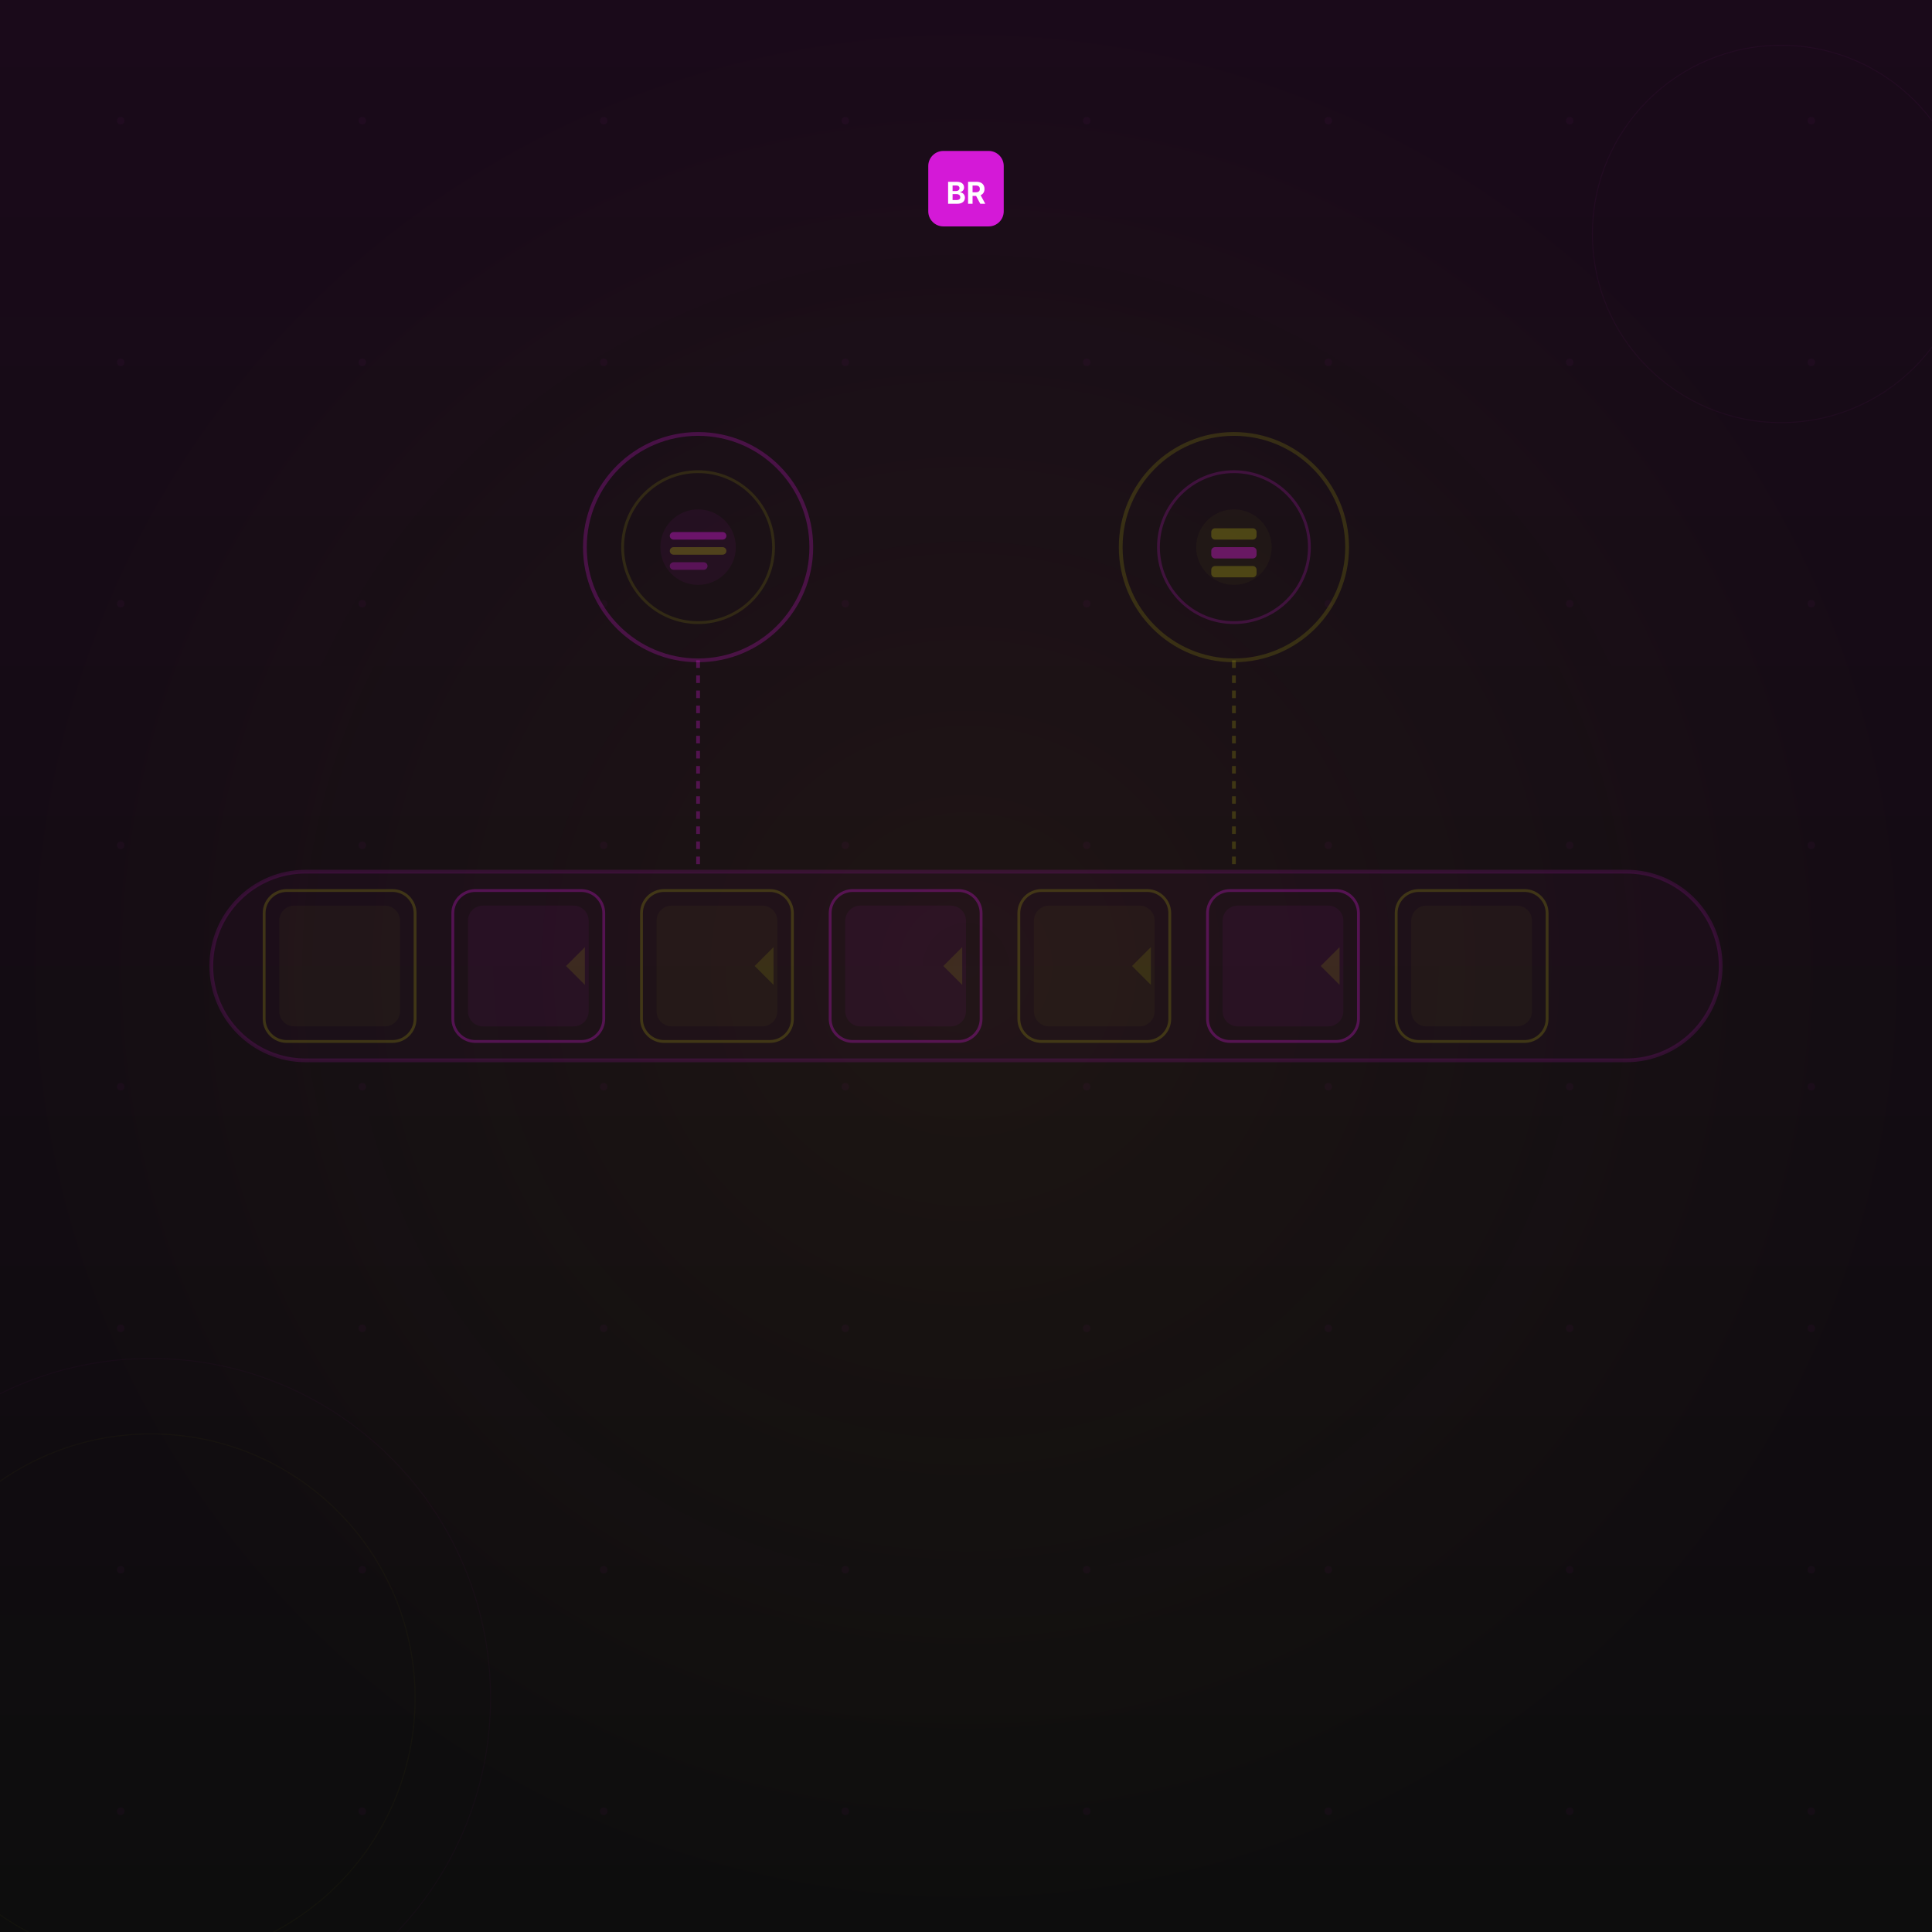
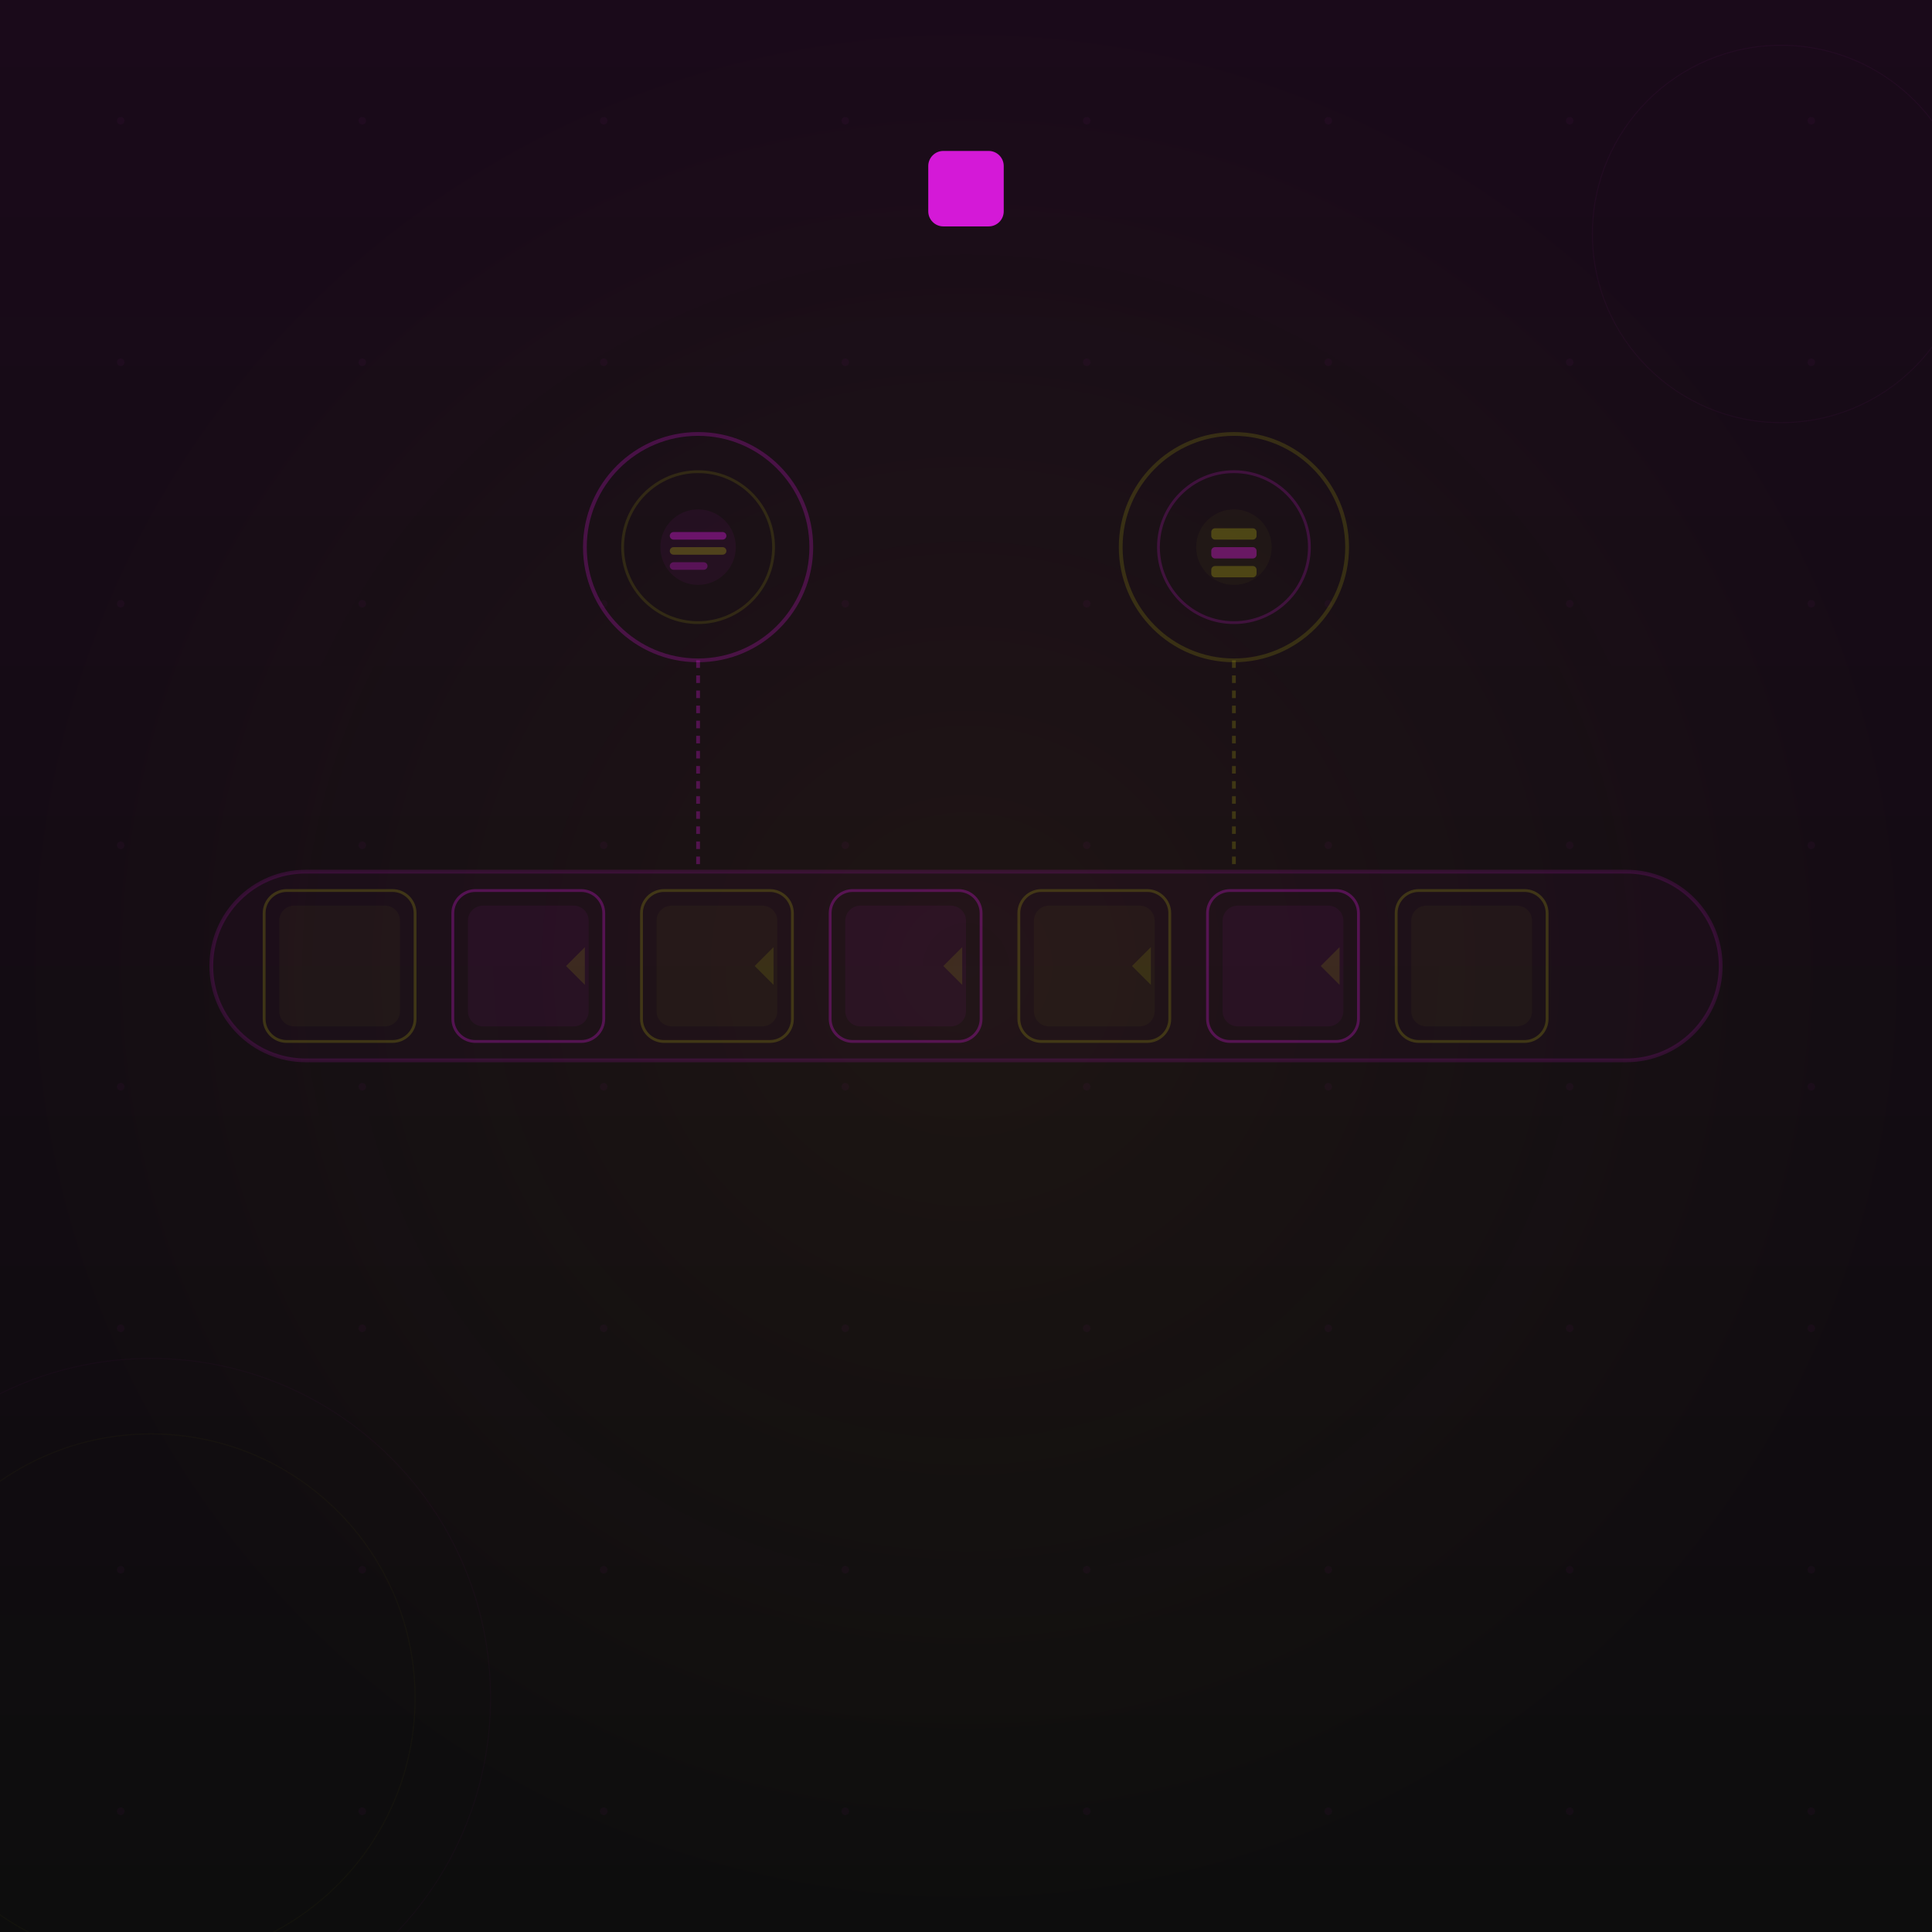
<svg xmlns="http://www.w3.org/2000/svg" viewBox="0 0 1024 1024" width="1024" height="1024">
  <defs>
    <linearGradient id="bg2" x1="0" y1="0" x2="0" y2="1">
      <stop offset="0%" stop-color="#1a0a1a" />
      <stop offset="100%" stop-color="#0d0d0d" />
    </linearGradient>
    <linearGradient id="connectionLine" x1="0" y1="0" x2="1" y2="1">
      <stop offset="0%" stop-color="#d419d7" stop-opacity="0.5" />
      <stop offset="50%" stop-color="#908d13" stop-opacity="0.6" />
      <stop offset="100%" stop-color="#d419d7" stop-opacity="0.5" />
    </linearGradient>
    <radialGradient id="glow3" cx="0.5" cy="0.5" r="0.5">
      <stop offset="0%" stop-color="#908d13" stop-opacity="0.08" />
      <stop offset="100%" stop-color="#908d13" stop-opacity="0" />
    </radialGradient>
  </defs>
  <rect width="1024" height="1024" fill="url(#bg2)" />
  <rect width="1024" height="1024" fill="url(#glow3)" />
  <g fill="#d419d7" fill-opacity="0.04">
    <circle cx="64" cy="64" r="2" />
    <circle cx="192" cy="64" r="2" />
    <circle cx="320" cy="64" r="2" />
    <circle cx="448" cy="64" r="2" />
    <circle cx="576" cy="64" r="2" />
    <circle cx="704" cy="64" r="2" />
    <circle cx="832" cy="64" r="2" />
    <circle cx="960" cy="64" r="2" />
    <circle cx="64" cy="192" r="2" />
    <circle cx="192" cy="192" r="2" />
    <circle cx="320" cy="192" r="2" />
    <circle cx="448" cy="192" r="2" />
    <circle cx="576" cy="192" r="2" />
    <circle cx="704" cy="192" r="2" />
    <circle cx="832" cy="192" r="2" />
    <circle cx="960" cy="192" r="2" />
    <circle cx="64" cy="320" r="2" />
    <circle cx="192" cy="320" r="2" />
    <circle cx="320" cy="320" r="2" />
    <circle cx="448" cy="320" r="2" />
    <circle cx="576" cy="320" r="2" />
    <circle cx="704" cy="320" r="2" />
    <circle cx="832" cy="320" r="2" />
    <circle cx="960" cy="320" r="2" />
    <circle cx="64" cy="448" r="2" />
    <circle cx="192" cy="448" r="2" />
    <circle cx="320" cy="448" r="2" />
    <circle cx="448" cy="448" r="2" />
    <circle cx="576" cy="448" r="2" />
    <circle cx="704" cy="448" r="2" />
    <circle cx="832" cy="448" r="2" />
    <circle cx="960" cy="448" r="2" />
    <circle cx="64" cy="576" r="2" />
    <circle cx="192" cy="576" r="2" />
    <circle cx="320" cy="576" r="2" />
    <circle cx="448" cy="576" r="2" />
    <circle cx="576" cy="576" r="2" />
    <circle cx="704" cy="576" r="2" />
    <circle cx="832" cy="576" r="2" />
    <circle cx="960" cy="576" r="2" />
    <circle cx="64" cy="704" r="2" />
    <circle cx="192" cy="704" r="2" />
    <circle cx="320" cy="704" r="2" />
    <circle cx="448" cy="704" r="2" />
    <circle cx="576" cy="704" r="2" />
    <circle cx="704" cy="704" r="2" />
    <circle cx="832" cy="704" r="2" />
    <circle cx="960" cy="704" r="2" />
    <circle cx="64" cy="832" r="2" />
    <circle cx="192" cy="832" r="2" />
    <circle cx="320" cy="832" r="2" />
    <circle cx="448" cy="832" r="2" />
    <circle cx="576" cy="832" r="2" />
    <circle cx="704" cy="832" r="2" />
    <circle cx="832" cy="832" r="2" />
    <circle cx="960" cy="832" r="2" />
    <circle cx="64" cy="960" r="2" />
    <circle cx="192" cy="960" r="2" />
    <circle cx="320" cy="960" r="2" />
    <circle cx="448" cy="960" r="2" />
    <circle cx="576" cy="960" r="2" />
    <circle cx="704" cy="960" r="2" />
    <circle cx="832" cy="960" r="2" />
    <circle cx="960" cy="960" r="2" />
  </g>
  <g transform="translate(112, 462)">
    <rect x="0" y="0" width="800" height="100" rx="50" fill="none" stroke="#d419d7" stroke-width="2" stroke-opacity="0.15" />
    <rect x="0" y="0" width="800" height="100" rx="50" fill="#d419d7" fill-opacity="0.03" />
  </g>
  <g>
    <rect x="140" y="472" width="80" height="80" rx="12" fill="none" stroke="#908d13" stroke-width="1.5" stroke-opacity="0.3" />
    <rect x="148" y="480" width="64" height="64" rx="8" fill="#908d13" fill-opacity="0.06" />
    <rect x="240" y="472" width="80" height="80" rx="12" fill="none" stroke="#d419d7" stroke-width="1.5" stroke-opacity="0.3" />
    <rect x="248" y="480" width="64" height="64" rx="8" fill="#d419d7" fill-opacity="0.06" />
    <rect x="340" y="472" width="80" height="80" rx="12" fill="none" stroke="#908d13" stroke-width="1.5" stroke-opacity="0.3" />
    <rect x="348" y="480" width="64" height="64" rx="8" fill="#908d13" fill-opacity="0.06" />
    <rect x="440" y="472" width="80" height="80" rx="12" fill="none" stroke="#d419d7" stroke-width="1.5" stroke-opacity="0.3" />
    <rect x="448" y="480" width="64" height="64" rx="8" fill="#d419d7" fill-opacity="0.06" />
    <rect x="540" y="472" width="80" height="80" rx="12" fill="none" stroke="#908d13" stroke-width="1.5" stroke-opacity="0.3" />
    <rect x="548" y="480" width="64" height="64" rx="8" fill="#908d13" fill-opacity="0.06" />
    <rect x="640" y="472" width="80" height="80" rx="12" fill="none" stroke="#d419d7" stroke-width="1.5" stroke-opacity="0.3" />
    <rect x="648" y="480" width="64" height="64" rx="8" fill="#d419d7" fill-opacity="0.06" />
    <rect x="740" y="472" width="80" height="80" rx="12" fill="none" stroke="#908d13" stroke-width="1.5" stroke-opacity="0.3" />
    <rect x="748" y="480" width="64" height="64" rx="8" fill="#908d13" fill-opacity="0.06" />
  </g>
  <g transform="translate(370, 290)">
    <circle cx="0" cy="0" r="60" fill="none" stroke="#d419d7" stroke-width="2" stroke-opacity="0.25" />
    <circle cx="0" cy="0" r="40" fill="none" stroke="#908d13" stroke-width="1.5" stroke-opacity="0.2" />
    <circle cx="0" cy="0" r="20" fill="#d419d7" fill-opacity="0.06" />
    <rect x="-15" y="-8" width="30" height="4" rx="2" fill="#d419d7" opacity="0.4" />
    <rect x="-15" y="0" width="30" height="4" rx="2" fill="#908d13" opacity="0.4" />
    <rect x="-15" y="8" width="20" height="4" rx="2" fill="#d419d7" opacity="0.3" />
  </g>
  <g transform="translate(654, 290)">
    <circle cx="0" cy="0" r="60" fill="none" stroke="#908d13" stroke-width="2" stroke-opacity="0.25" />
    <circle cx="0" cy="0" r="40" fill="none" stroke="#d419d7" stroke-width="1.5" stroke-opacity="0.2" />
    <circle cx="0" cy="0" r="20" fill="#908d13" fill-opacity="0.06" />
    <rect x="-12" y="-10" width="24" height="6" rx="2" fill="#908d13" opacity="0.4" />
    <rect x="-12" y="0" width="24" height="6" rx="2" fill="#d419d7" opacity="0.4" />
    <rect x="-12" y="10" width="24" height="6" rx="2" fill="#908d13" opacity="0.4" />
  </g>
  <path d="M 370 350 L 370 462" fill="none" stroke="#d419d7" stroke-width="2" stroke-dasharray="4 4" stroke-opacity="0.3" />
  <path d="M 654 350 L 654 462" fill="none" stroke="#908d13" stroke-width="2" stroke-dasharray="4 4" stroke-opacity="0.3" />
  <g fill="#908d13" fill-opacity="0.2">
    <polygon points="300,512 310,502 310,522" />
    <polygon points="400,512 410,502 410,522" />
    <polygon points="500,512 510,502 510,522" />
    <polygon points="600,512 610,502 610,522" />
    <polygon points="700,512 710,502 710,522" />
  </g>
  <g transform="translate(492, 80)">
    <rect x="0" y="0" width="40" height="40" rx="8" fill="#d419d7" />
-     <text x="20" y="28" text-anchor="middle" fill="#ffffff" font-family="Inter, sans-serif" font-size="16" font-weight="bold">BR</text>
  </g>
  <circle cx="80" cy="900" r="140" fill="none" stroke="#908d13" stroke-width="0.5" stroke-opacity="0.05" />
  <circle cx="80" cy="900" r="180" fill="none" stroke="#d419d7" stroke-width="0.5" stroke-opacity="0.03" />
  <circle cx="944" cy="124" r="100" fill="none" stroke="#d419d7" stroke-width="0.5" stroke-opacity="0.05" />
</svg>
